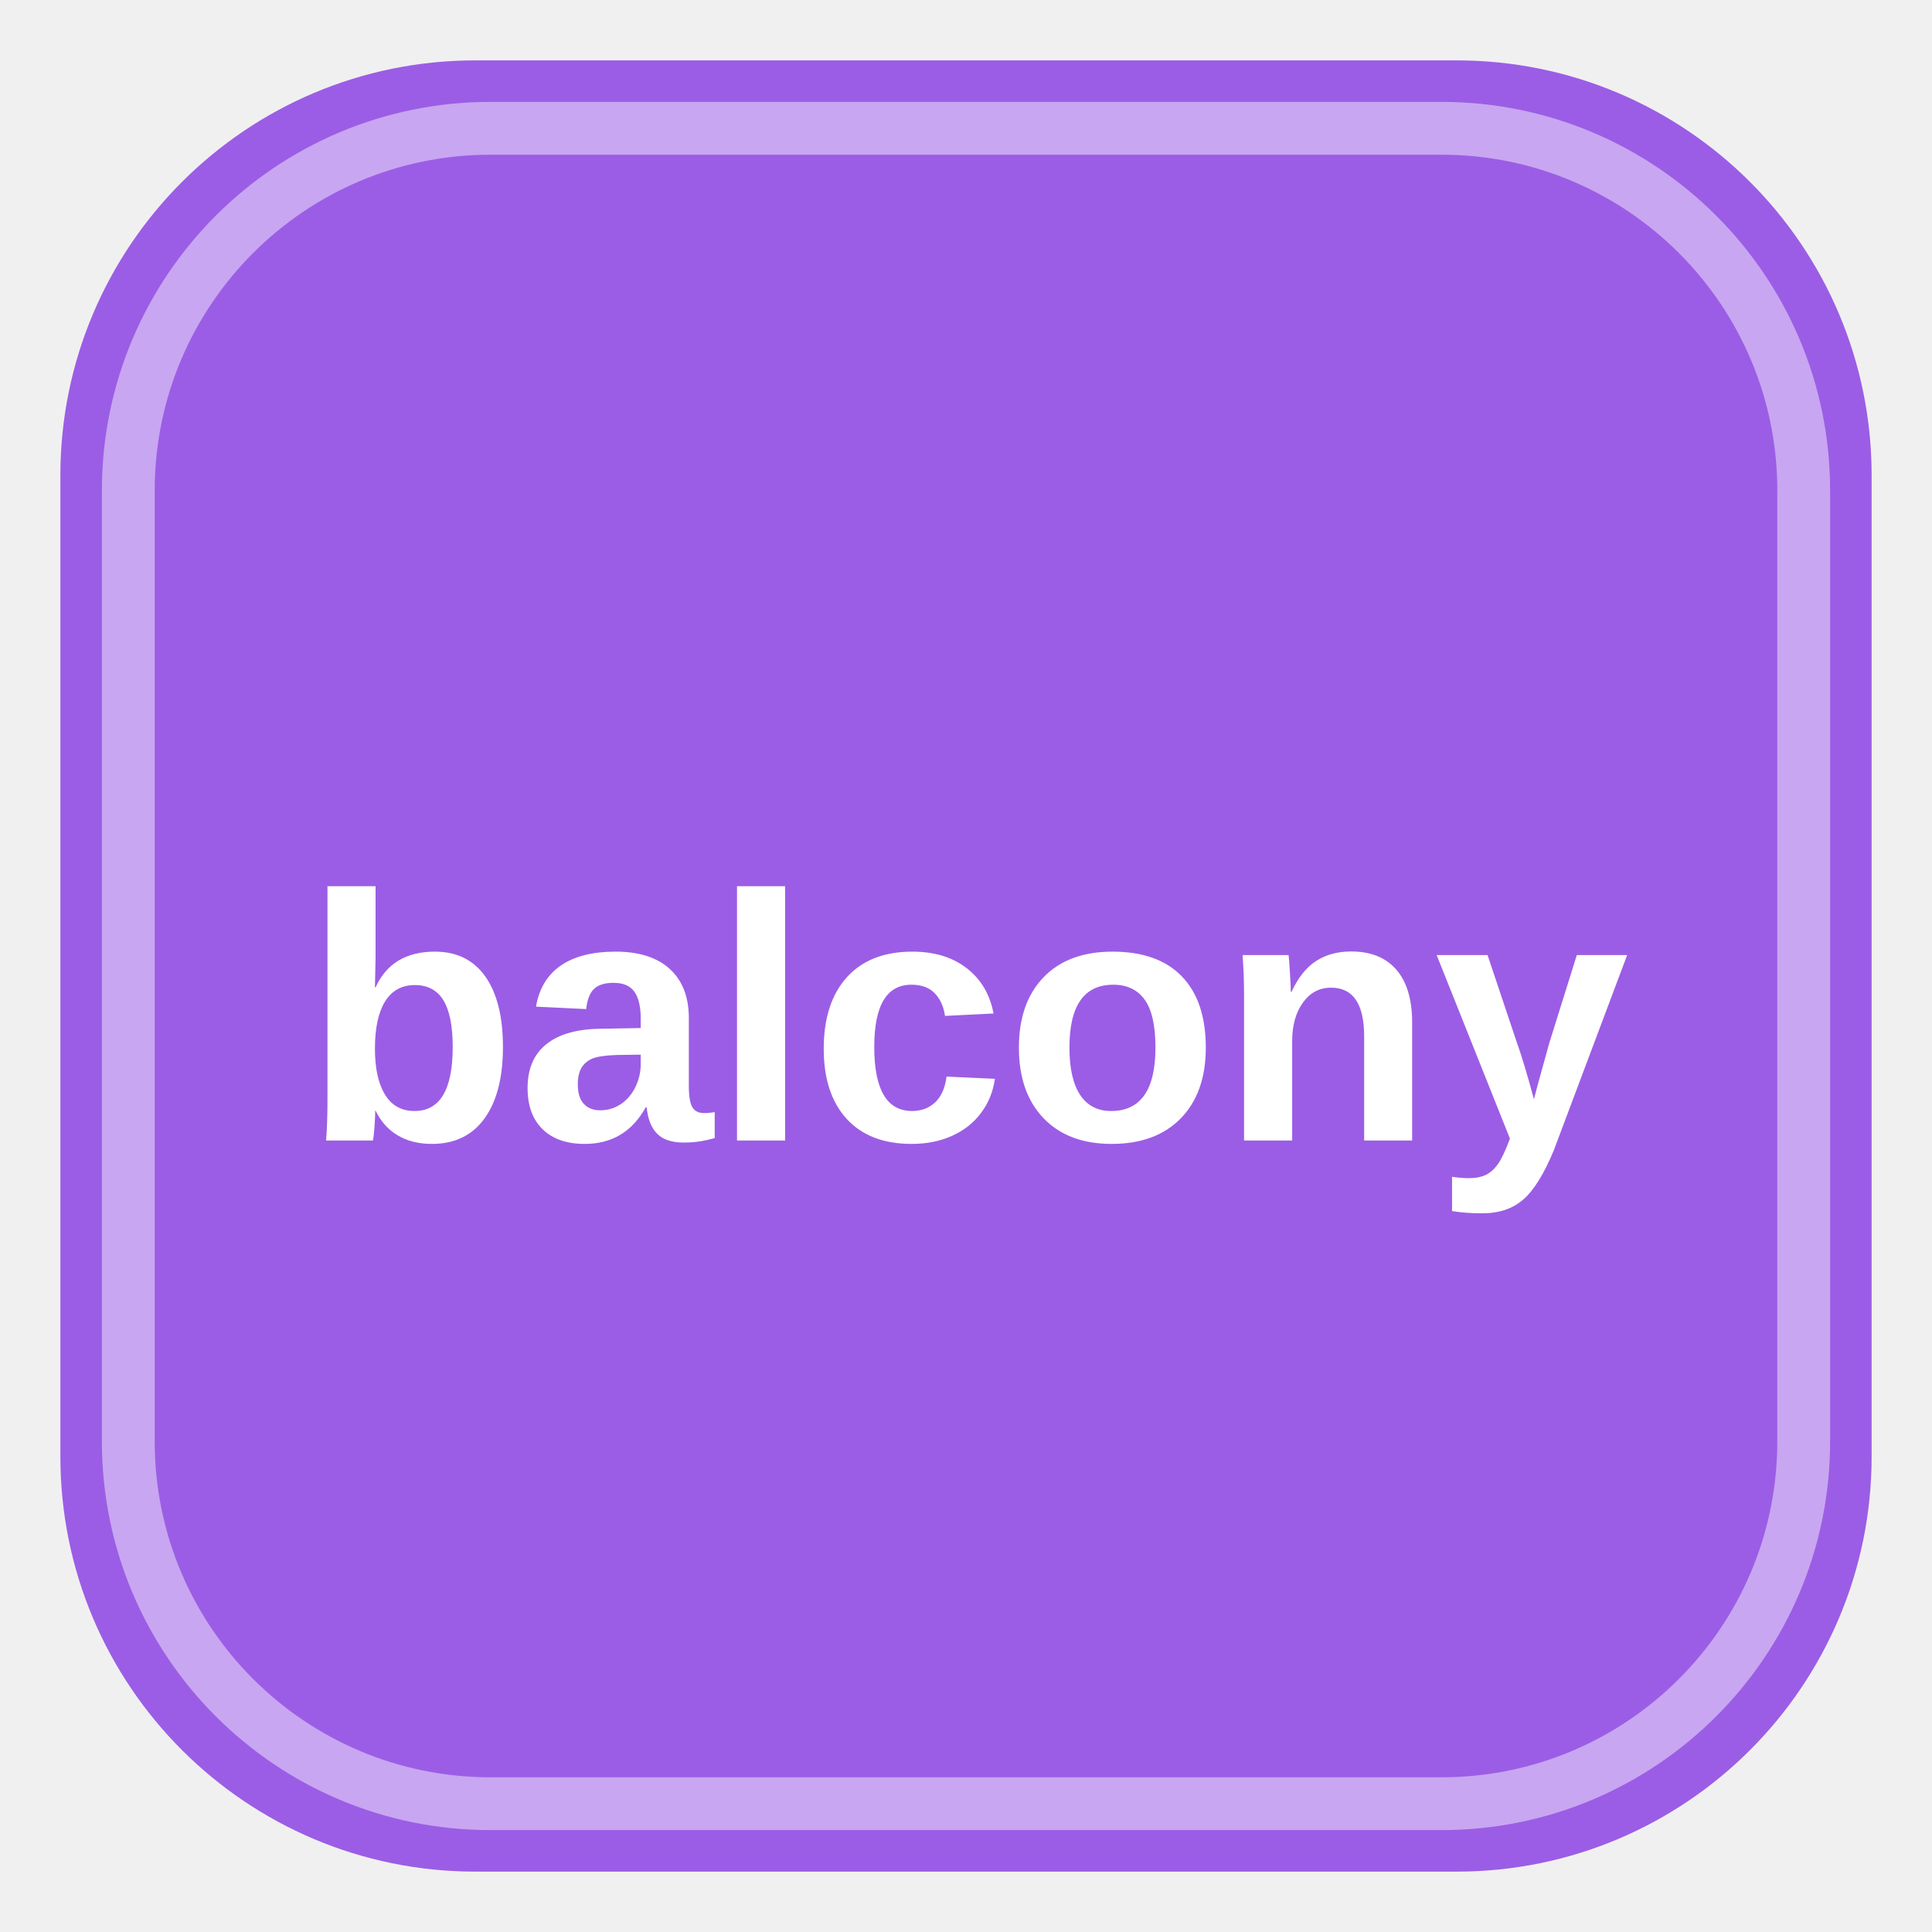
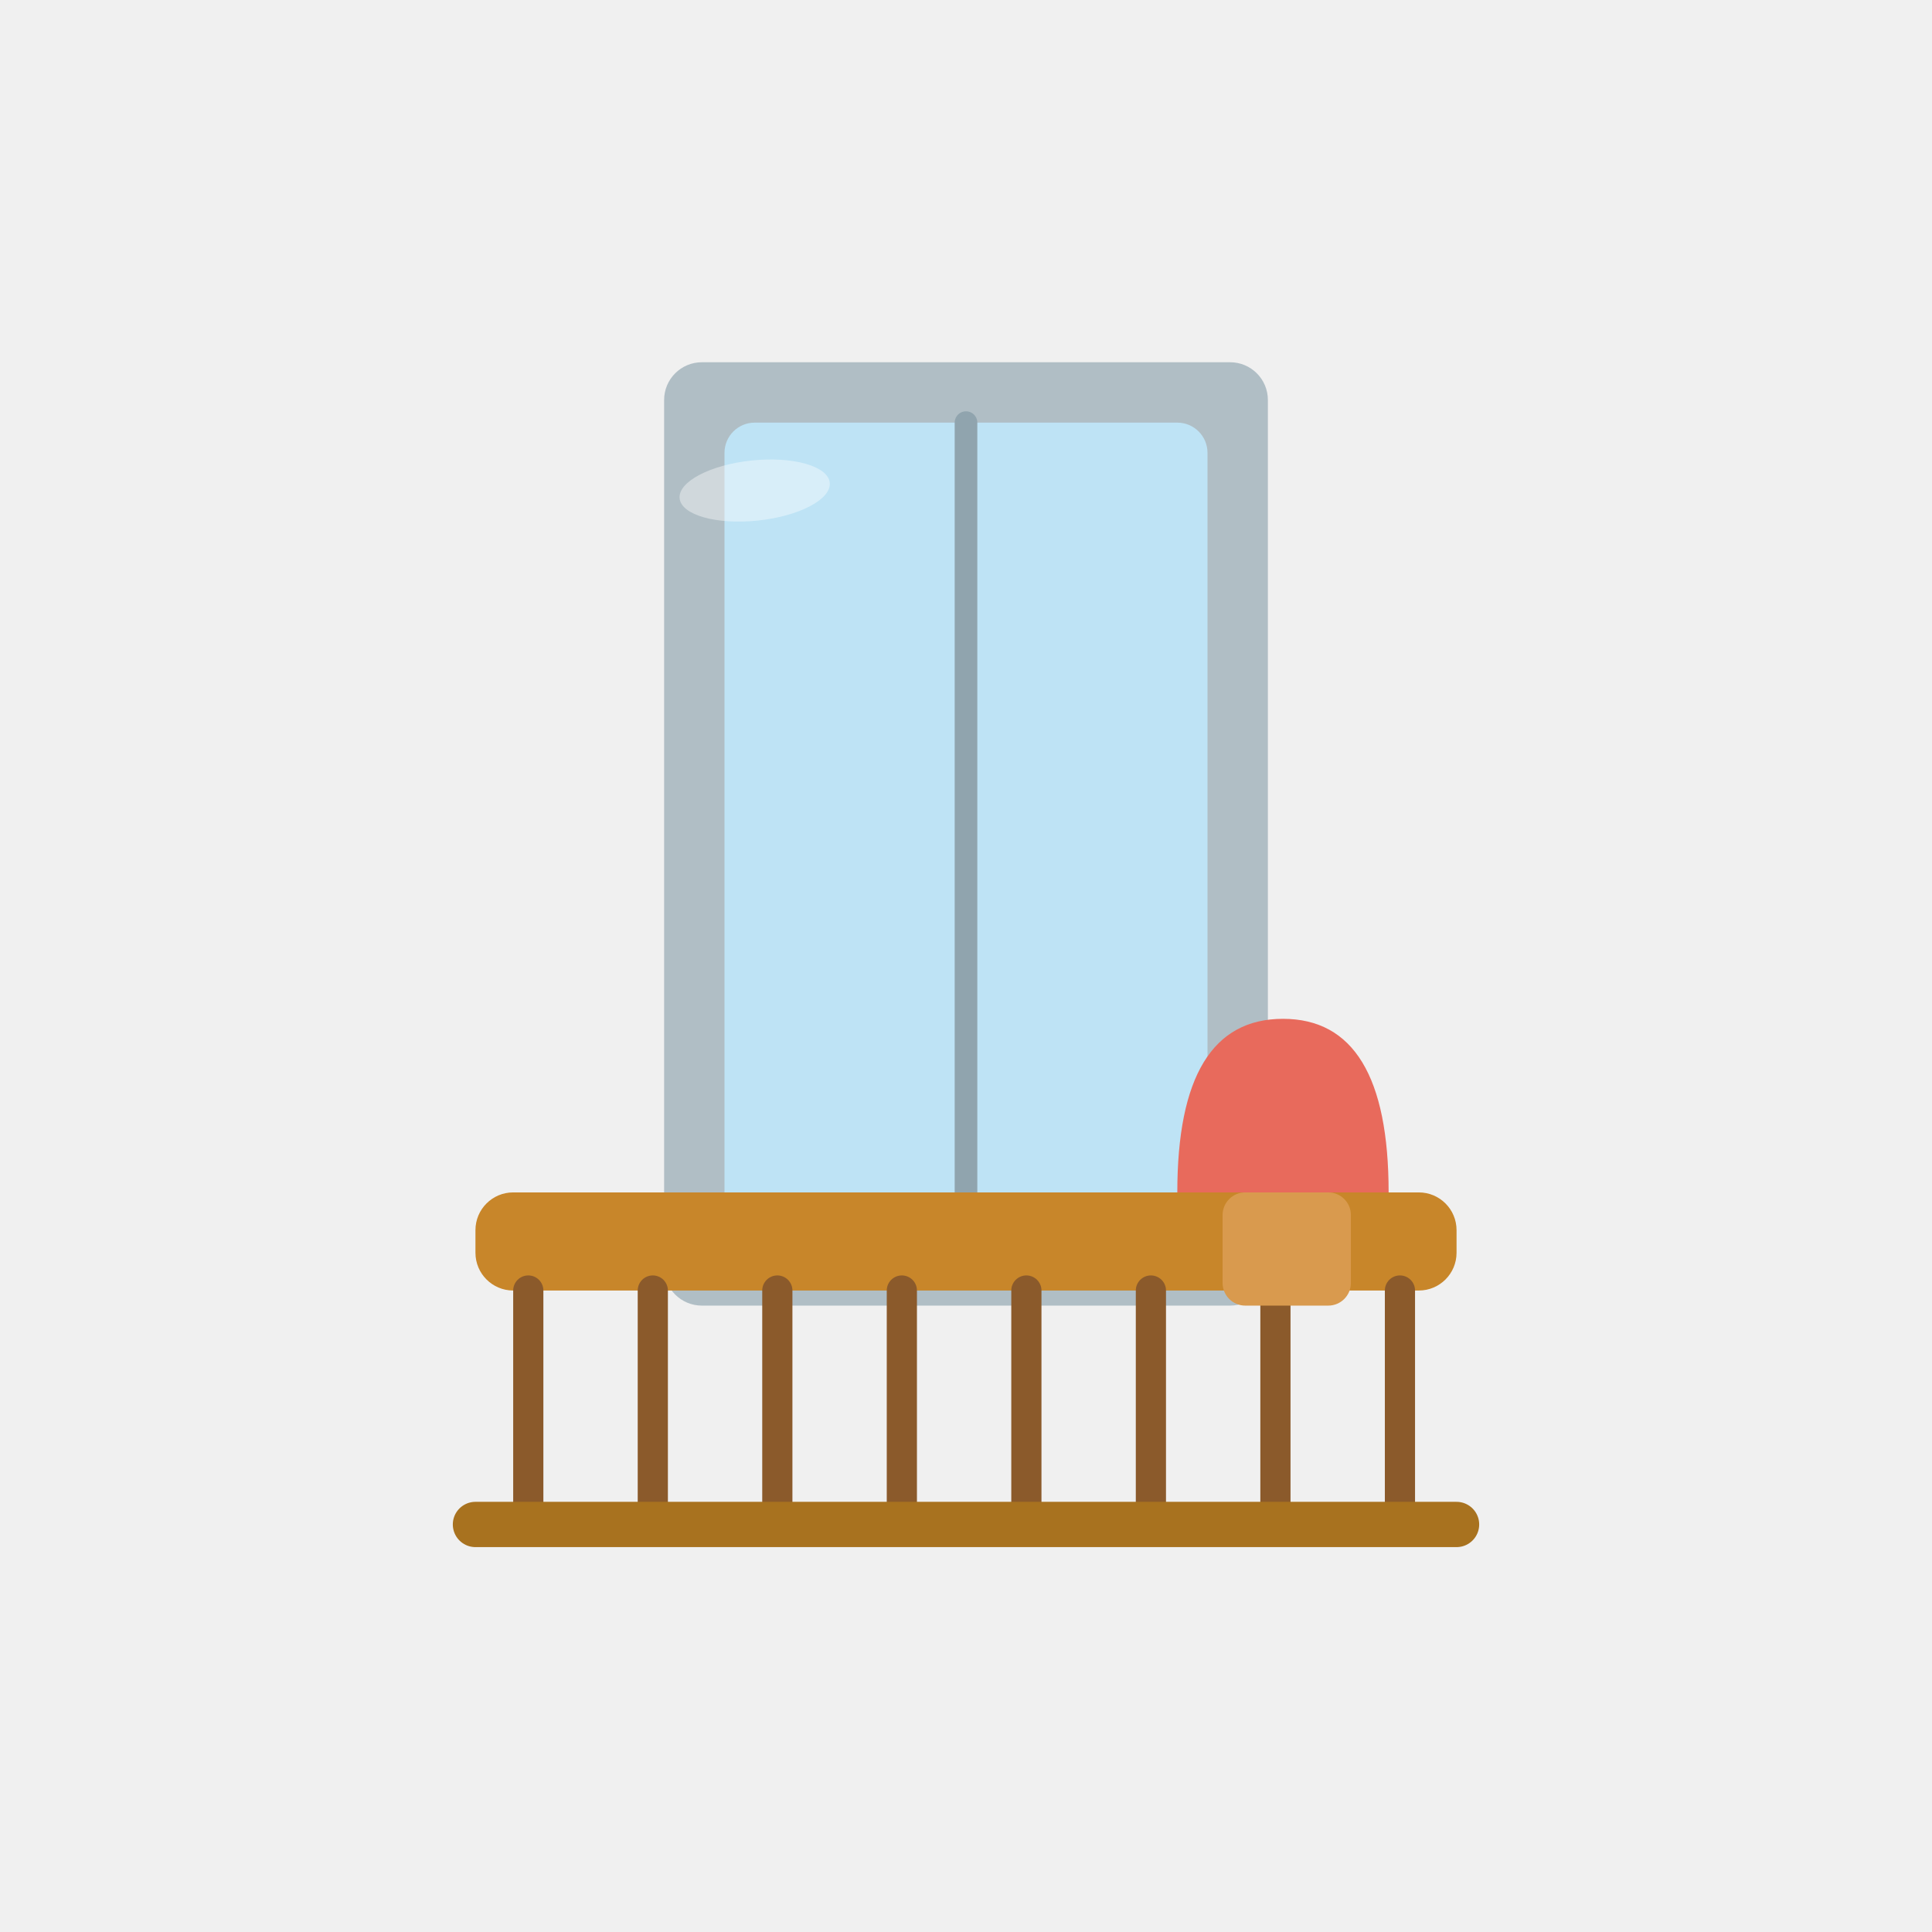
<svg xmlns="http://www.w3.org/2000/svg" width="512" height="512" viewBox="0 0 512 512">
-   <rect x="16" y="16" width="480" height="480" rx="110" fill="#9B5DE5" />
-   <rect x="34" y="34" width="444" height="444" rx="96" fill="none" stroke="rgba(255,255,255,0.45)" stroke-width="14" />
-   <text x="256" y="270" font-family="Arial, Helvetica, sans-serif" font-weight="bold" font-size="93" fill="#FFFFFF" text-anchor="middle" dominant-baseline="central">balcony</text>
+   <rect x="176" y="96" width="160" height="250" rx="10" fill="#B0BEC5" />
+   <rect x="192" y="112" width="128" height="218" rx="8" fill="#BEE3F5" />
+   <path d="M256 112 L256 330" stroke="#90A4AE" stroke-width="6" fill="none" stroke-linecap="round" stroke-linejoin="round" opacity="1" />
+   <rect x="126" y="316" width="260" height="26" rx="10" fill="#C8862A" />
+   <path d="M140 342 L140 404" stroke="#8B5A2B" stroke-width="8" fill="none" stroke-linecap="round" stroke-linejoin="round" opacity="1" />
+   <path d="M173 342 L173 404" stroke="#8B5A2B" stroke-width="8" fill="none" stroke-linecap="round" stroke-linejoin="round" opacity="1" />
+   <path d="M206 342 L206 404" stroke="#8B5A2B" stroke-width="8" fill="none" stroke-linecap="round" stroke-linejoin="round" opacity="1" />
+   <path d="M239 342 L239 404" stroke="#8B5A2B" stroke-width="8" fill="none" stroke-linecap="round" stroke-linejoin="round" opacity="1" />
+   <path d="M272 342 L272 404" stroke="#8B5A2B" stroke-width="8" fill="none" stroke-linecap="round" stroke-linejoin="round" opacity="1" />
+   <path d="M305 342 L305 404" stroke="#8B5A2B" stroke-width="8" fill="none" stroke-linecap="round" stroke-linejoin="round" opacity="1" />
+   <path d="M338 342 L338 404" stroke="#8B5A2B" stroke-width="8" fill="none" stroke-linecap="round" stroke-linejoin="round" opacity="1" />
+   <path d="M371 342 L371 404" stroke="#8B5A2B" stroke-width="8" fill="none" stroke-linecap="round" stroke-linejoin="round" opacity="1" />
+   <path d="M126 404 L386 404" stroke="#A8721F" stroke-width="12" fill="none" stroke-linecap="round" stroke-linejoin="round" opacity="1" />
+   <path d="M312 316 Q312 270 340 270 Q368 270 368 316 Z" fill="#E86A5C" />
+   <rect x="324" y="316" width="34" height="30" rx="6" fill="#D99A4E" />
+   <ellipse cx="200" cy="130" rx="20" ry="8" fill="#FFFFFF" opacity="0.4" transform="rotate(-6 200 130)" />
</svg>
